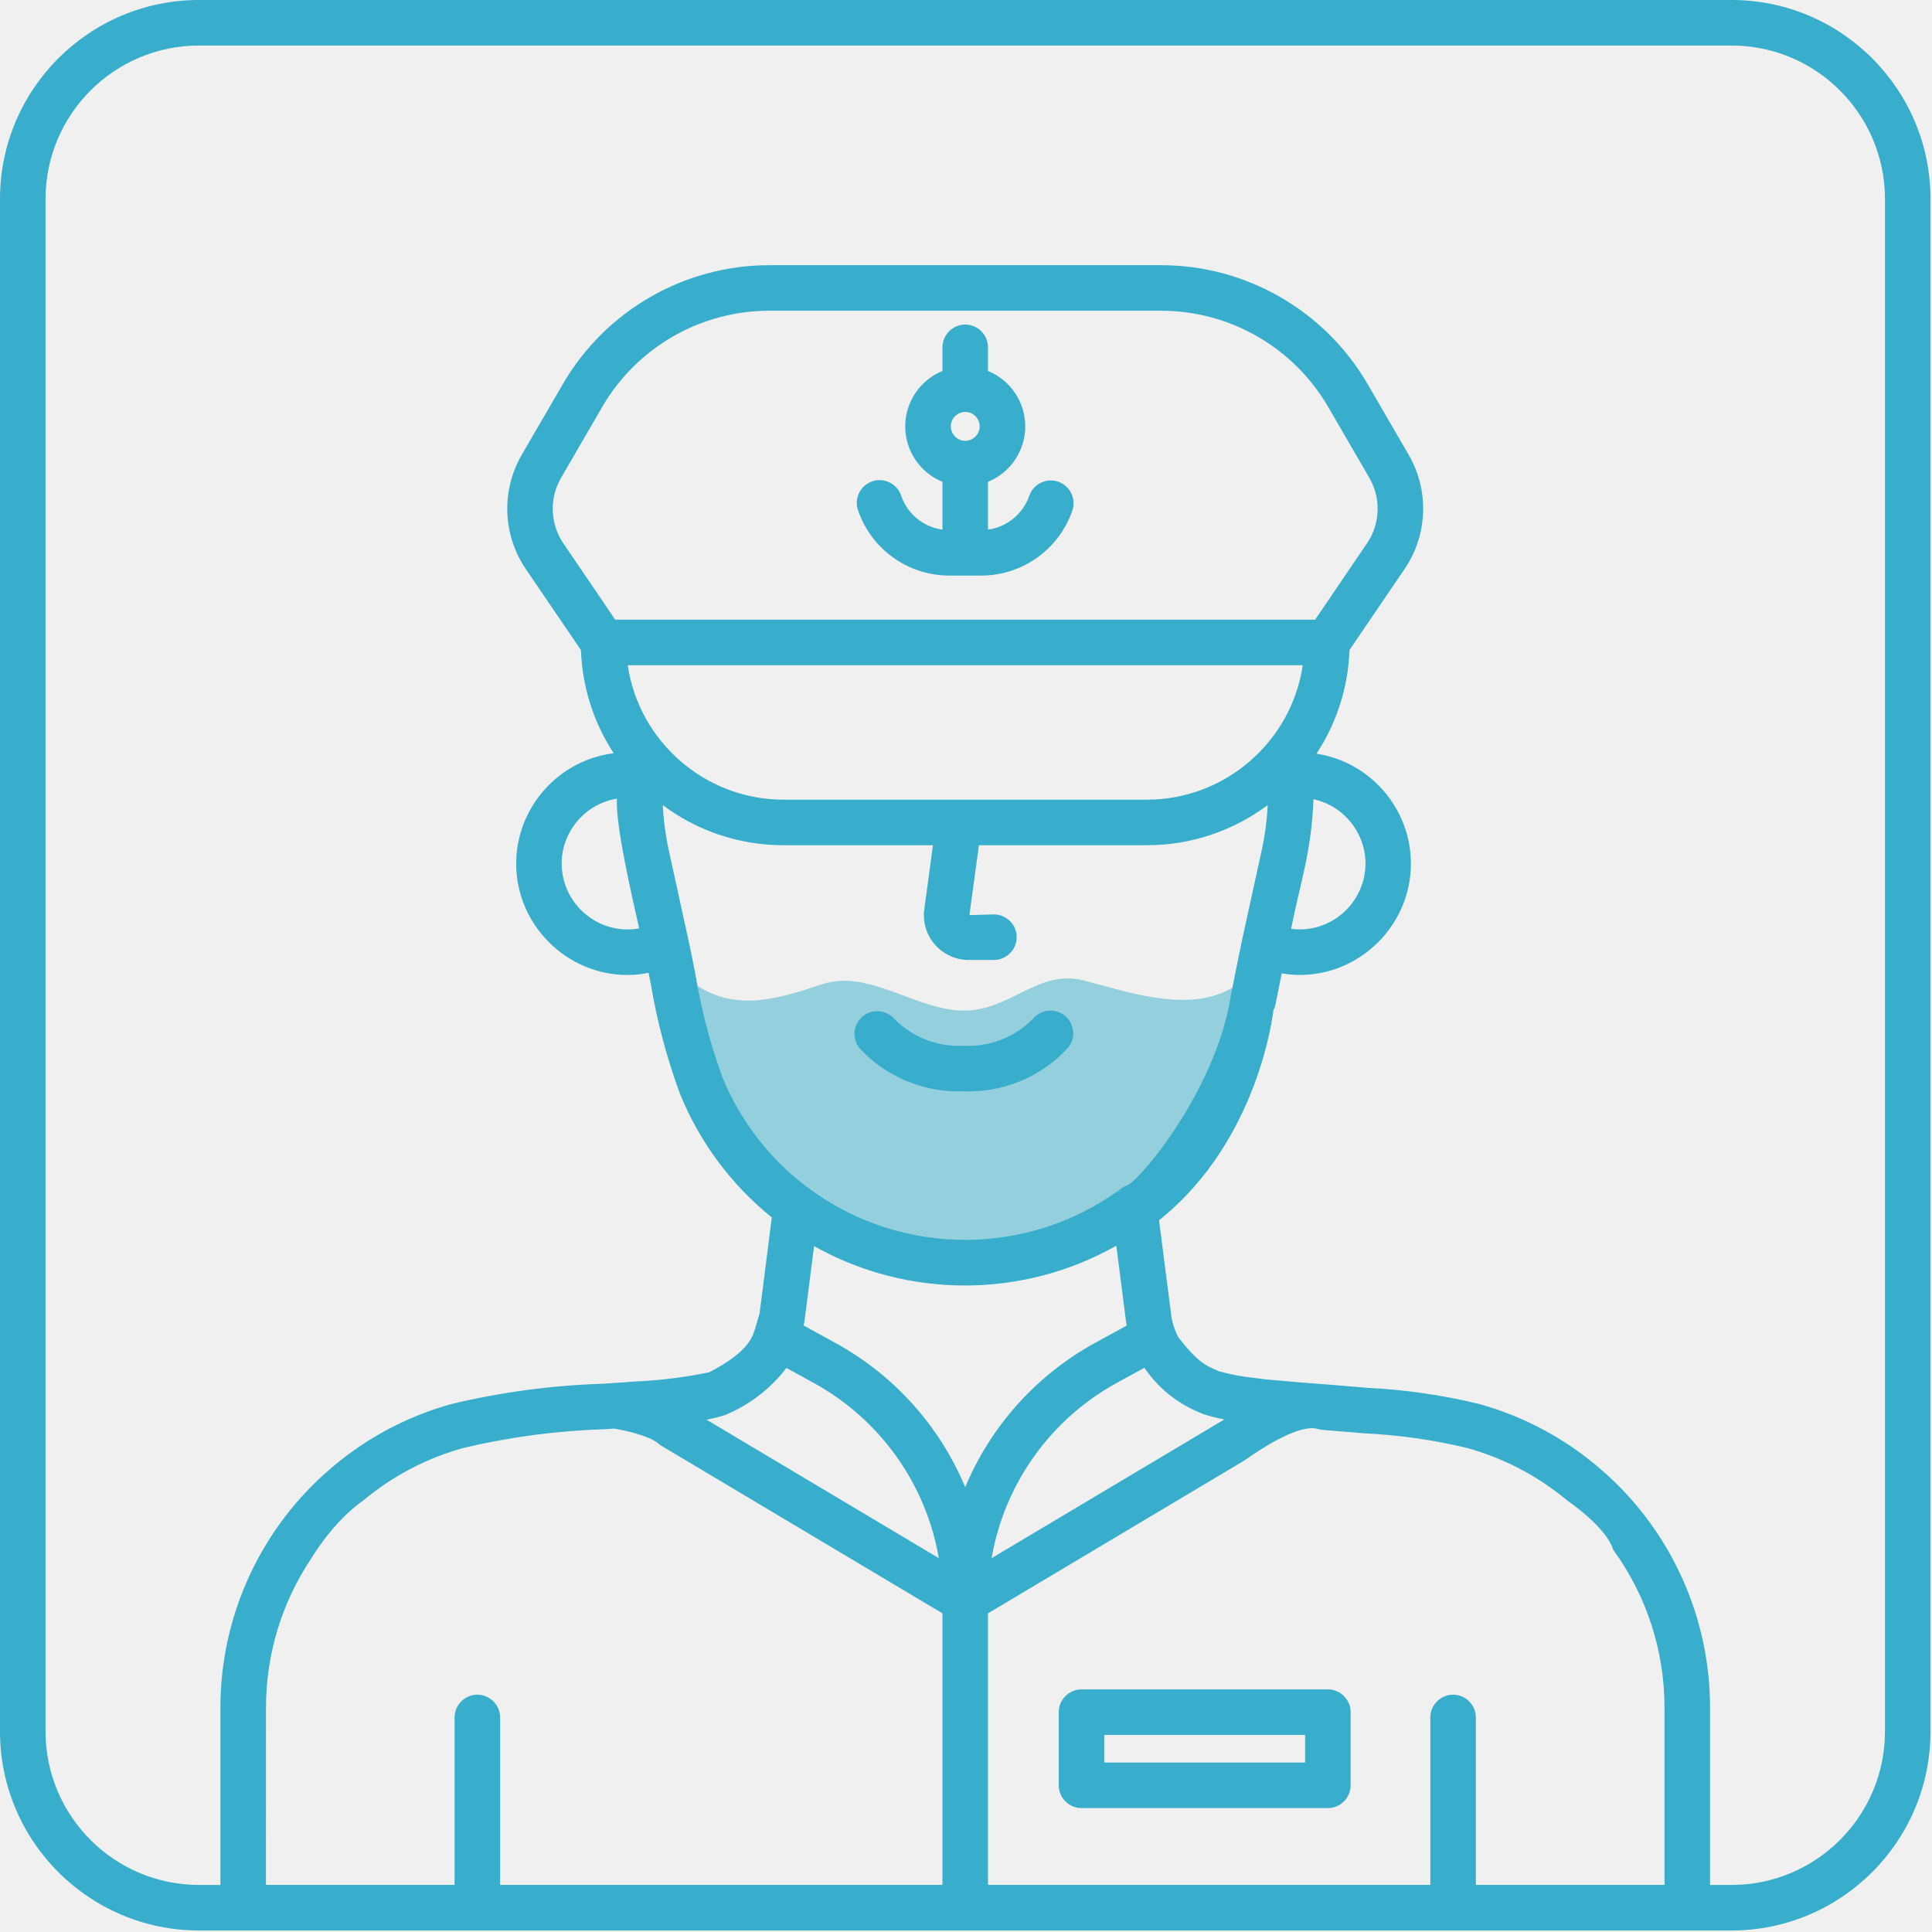
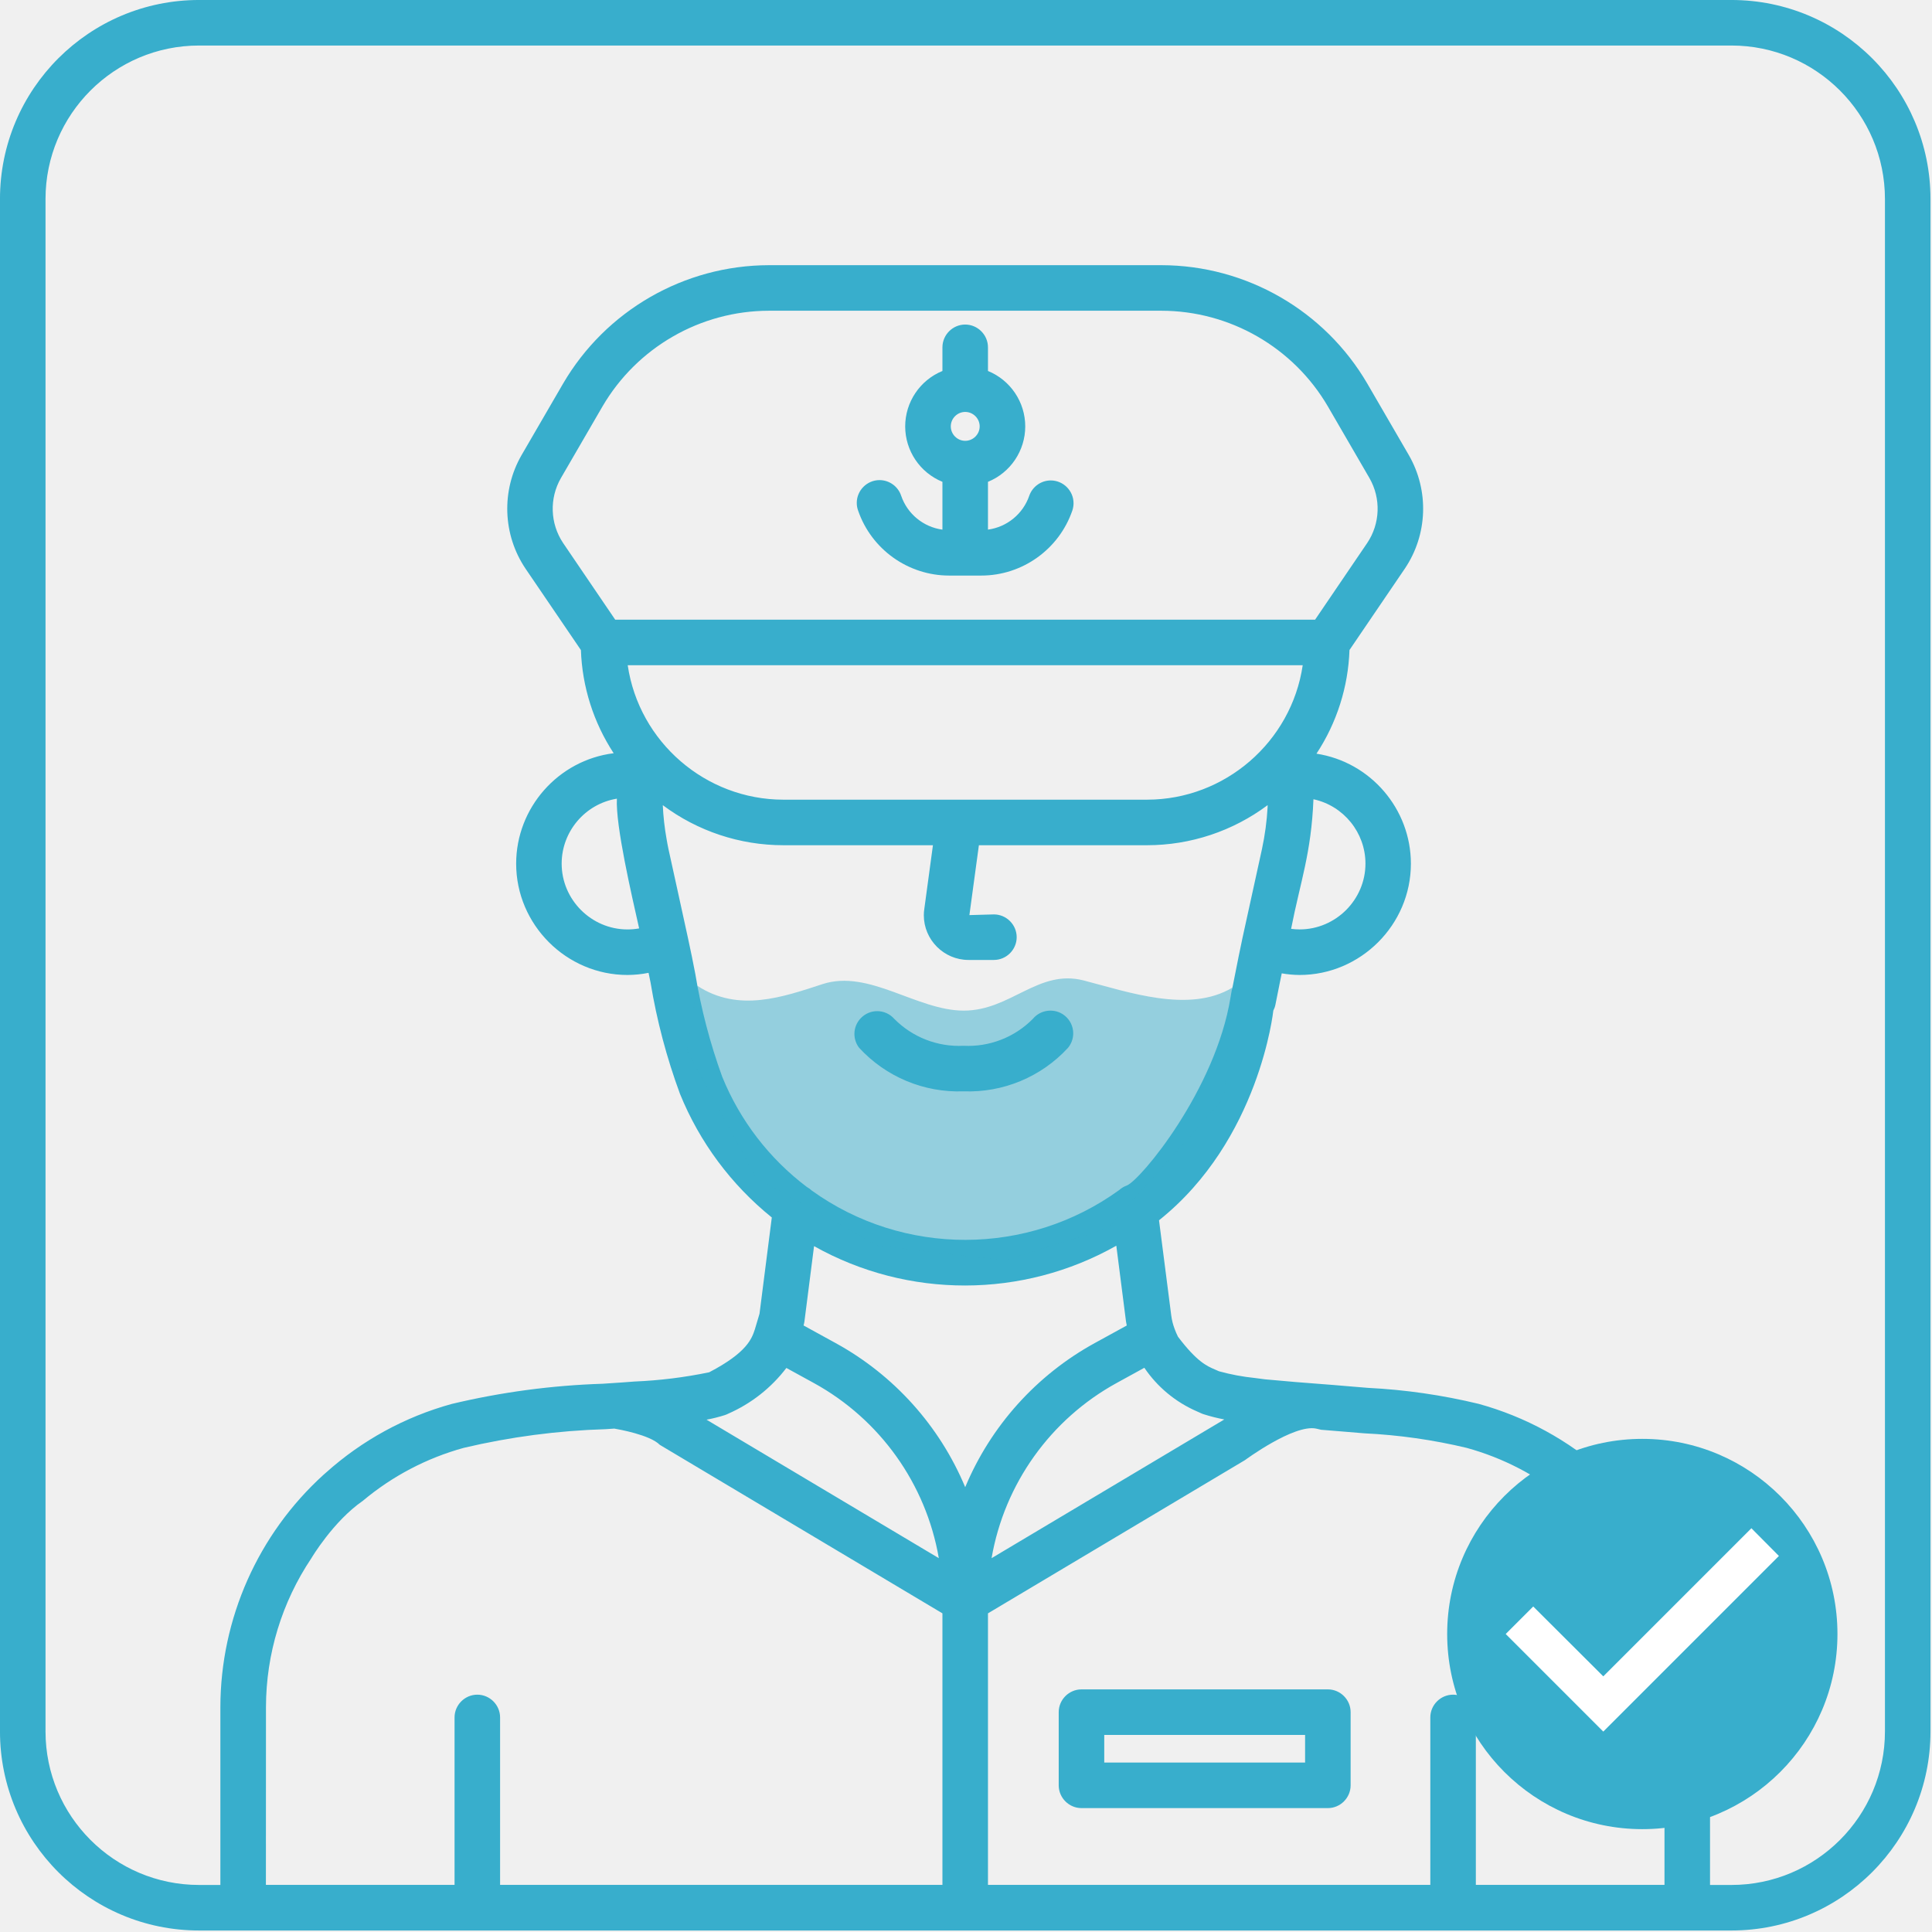
<svg xmlns="http://www.w3.org/2000/svg" width="100%" height="100%" viewBox="0 0 594 594" version="1.1" xml:space="preserve" style="fill-rule:evenodd;clip-rule:evenodd;stroke-linejoin:round;stroke-miterlimit:2;">
  <g transform="matrix(1,0,0,1,-3300.24,-1219.71)">
-     <g transform="matrix(1,0,0,1,4531.7,638.556)">
-       <g transform="matrix(1,0,0,1,-4200.04,137.275)">
-         <path d="M3324.93,819.062L3328.7,848.394C3328.88,849.795 3329.24,851.17 3329.74,852.49C3330.03,853.298 3330.38,854.087 3330.76,854.854C3336.57,862.55 3339.64,863.87 3342.12,864.934C3342.55,865.118 3342.96,865.298 3343.37,865.482C3347.01,866.484 3350.72,867.178 3354.48,867.558L3357.53,867.958C3361.04,868.286 3364.12,868.558 3366.84,868.782C3369.64,869.014 3372,869.182 3374.24,869.362C3377.16,869.586 3379.84,869.79 3382.93,870.066C3385,870.246 3387.09,870.414 3389.18,870.582C3400.65,871.155 3412.04,872.802 3423.21,875.502C3437.57,879.451 3450.83,886.689 3461.91,896.642C3462.16,896.828 3462.39,897.031 3462.61,897.25C3482.77,915.542 3494.3,941.52 3494.34,968.742L3494.34,968.734L3494.34,1030.41C3494.34,1034.25 3491.18,1037.41 3487.34,1037.41L3043.34,1037.41C3039.5,1037.41 3036.35,1034.25 3036.34,1030.41L3036.34,968.742C3036.39,941.524 3047.93,915.554 3068.09,897.27C3068.31,897.052 3068.54,896.849 3068.79,896.662C3079.88,886.709 3093.13,879.471 3107.49,875.522C3122.7,871.896 3138.24,869.817 3153.86,869.318C3159.6,868.938 3160.81,868.866 3163.59,868.638C3171.33,868.318 3179.03,867.367 3186.62,865.794C3198.3,859.702 3199.73,855.434 3200.67,852.594C3201.9,848.546 3201.8,848.734 3202.1,847.794L3205.88,818.194C3193.4,808.128 3183.68,795.05 3177.65,780.194C3173.56,769.111 3170.53,757.665 3168.61,746.01C3168.41,744.99 3168.21,744.01 3167.99,742.978C3165.87,743.405 3163.71,743.626 3161.54,743.638C3161.53,743.638 3161.51,743.638 3161.5,743.638C3142.72,743.638 3127.28,728.19 3127.28,709.418C3127.28,692.241 3140.21,677.591 3157.26,675.462C3151.07,666.007 3147.58,655.035 3147.19,643.742L3130.18,618.742C3123.14,608.308 3122.66,594.716 3128.94,583.81L3141.69,561.85C3154.81,539.352 3178.95,525.454 3204.99,525.41L3325.7,525.41C3351.74,525.452 3375.88,539.352 3388.99,561.854L3401.74,583.81C3408.02,594.714 3407.54,608.298 3400.49,618.726L3383.49,643.726C3383.1,655.08 3379.59,666.11 3373.34,675.602C3389.97,678.153 3402.37,692.603 3402.37,709.422C3402.37,728.192 3386.92,743.638 3368.15,743.638C3368.15,743.638 3368.15,743.638 3368.14,743.638C3366.3,743.623 3364.47,743.456 3362.66,743.138C3362.47,744.106 3362.26,745.054 3362.07,746.026C3361.63,748.27 3361.19,750.518 3360.72,752.77C3360.59,753.42 3360.37,754.034 3360.07,754.6L3360.07,754.6C3360.07,754.6 3355.87,794.376 3324.93,819.062ZM3374.76,883.464C3374.1,883.298 3373.59,883.177 3373.24,883.106C3366.39,881.694 3351.38,892.783 3351.38,892.783L3272.34,939.906L3272.34,1023.41L3408.34,1023.41L3408.34,971.91C3408.34,968.07 3411.5,964.91 3415.34,964.91C3419.18,964.91 3422.34,968.07 3422.34,971.91L3422.34,1023.41L3480.34,1023.41L3480.34,968.742C3480.32,951.485 3474.88,934.668 3464.79,920.672L3464.56,920.342C3462.44,913.335 3450.56,905.314 3450.56,905.314L3450.13,904.959C3441.16,897.54 3430.72,892.108 3419.49,889.026C3409.17,886.561 3398.64,885.065 3388.04,884.558C3385.92,884.39 3383.8,884.218 3381.68,884.03C3379.22,883.81 3377.02,883.636 3374.76,883.464ZM3157.44,883.106L3154.77,883.286C3140.08,883.725 3125.47,885.648 3111.17,889.026C3099.78,892.162 3089.19,897.718 3080.14,905.314C3071.01,911.629 3064.33,922.942 3064.33,922.942L3064.33,922.942C3055.26,936.469 3050.38,952.407 3050.36,968.738L3050.34,1023.41L3108.34,1023.41L3108.34,971.91C3108.34,968.07 3111.5,964.91 3115.34,964.91C3119.18,964.91 3122.34,968.07 3122.34,971.91L3122.34,1023.41L3258.34,1023.41L3258.34,939.906L3171.44,888.098C3168.45,885.037 3158.76,883.328 3157.57,883.126L3157.44,883.106ZM3383.84,970.286L3383.84,992.786C3383.84,996.626 3380.68,999.786 3376.84,999.786L3301.09,999.786C3297.25,999.784 3294.09,996.625 3294.09,992.786L3294.09,970.286C3294.09,966.446 3297.25,963.286 3301.09,963.286L3376.85,963.286C3380.68,963.286 3383.84,966.444 3383.84,970.282C3383.84,970.283 3383.84,970.284 3383.84,970.286ZM3369.84,977.286L3308.09,977.286L3308.09,985.786L3369.84,985.786L3369.84,977.286ZM3185.81,880.366L3257.23,922.942C3253.28,900.09 3239.12,880.245 3218.79,869.086L3210.36,864.462C3205.69,870.592 3199.53,875.432 3192.47,878.526C3192.13,878.7 3191.77,878.848 3191.41,878.966C3189.57,879.549 3187.7,880.017 3185.81,880.366ZM3320.42,864.406L3311.9,869.086C3291.57,880.245 3277.4,900.09 3273.45,922.942L3341.23,882.542L3345,880.294C3342.84,879.889 3340.7,879.348 3338.6,878.674C3338.3,878.578 3338,878.459 3337.72,878.318C3337.36,878.142 3336.97,877.982 3336.58,877.81C3330.03,874.967 3324.42,870.317 3320.42,864.406ZM3218.87,827.01L3215.91,850.174C3215.85,850.588 3215.76,850.996 3215.64,851.394L3225.52,856.822C3243.43,866.648 3257.47,882.27 3265.34,901.114C3273.22,882.269 3287.26,866.645 3305.16,856.814L3315.01,851.41C3314.95,851.01 3314.84,850.586 3314.78,850.174L3311.8,826.878C3283.01,843.143 3247.71,843.193 3218.87,827.01ZM3347.59,747.094C3347.84,745.836 3348.09,744.579 3348.34,743.322C3349.03,739.798 3349.73,736.298 3350.47,732.846L3350.47,732.806L3354.34,715.158L3356.59,704.886C3357.5,700.641 3358.08,696.33 3358.32,691.994L3358.32,691.426C3347.62,699.419 3334.62,703.742 3321.27,703.746L3269.55,703.746L3266.63,725.23L3274.17,725.018C3278.01,725.018 3281.17,728.178 3281.17,732.018C3281.17,735.858 3278.01,739.018 3274.17,739.018L3266.34,739.018C3258.81,739.018 3252.62,732.824 3252.62,725.298C3252.62,724.608 3252.67,723.92 3252.78,723.238L3255.42,703.746L3209.4,703.746C3196.05,703.742 3183.05,699.419 3172.36,691.426C3172.52,694.925 3172.91,698.409 3173.53,701.858C3173.71,702.87 3173.88,703.882 3174.1,704.886L3176.94,717.81L3180.14,732.446C3180.94,736.026 3181.64,739.646 3182.36,743.306C3184.13,754.079 3186.9,764.665 3190.63,774.926C3196.09,788.364 3205.08,800.078 3216.66,808.822C3217.21,809.119 3217.72,809.491 3218.18,809.926C3246.36,830.2 3284.6,830.128 3312.71,809.746C3313.4,809.129 3314.18,808.675 3315.01,808.383L3315.01,808.383C3319.32,806.649 3342.27,778.994 3346.91,750.569C3346.94,750.367 3346.97,750.164 3347.01,749.962C3347.18,748.834 3347.38,747.885 3347.59,747.094ZM3295.99,756.182C3297.61,757.51 3298.55,759.494 3298.55,761.583C3298.55,763.207 3297.98,764.781 3296.95,766.034C3288.73,774.975 3276.98,779.868 3264.84,779.41C3252.7,779.866 3240.95,774.969 3232.73,766.026C3231.79,764.803 3231.28,763.302 3231.28,761.759C3231.28,757.919 3234.44,754.759 3238.28,754.759C3240.29,754.759 3242.2,755.623 3243.53,757.13C3249.13,762.799 3256.89,765.815 3264.84,765.41C3272.79,765.812 3280.55,762.799 3286.14,757.134C3288.59,754.173 3293.03,753.743 3295.99,756.182ZM3165.09,729.318C3162.78,719.006 3157.82,697.758 3158.25,689.43C3148.5,691.02 3141.27,699.525 3141.27,709.402C3141.27,720.503 3150.4,729.638 3161.51,729.638C3161.51,729.638 3161.52,729.638 3161.53,729.638C3162.73,729.639 3163.93,729.532 3165.11,729.318L3165.09,729.318ZM3372.41,689.61C3371.74,706.314 3368.36,715.014 3365.54,729.454C3366.41,729.57 3367.27,729.629 3368.14,729.63C3368.15,729.63 3368.16,729.63 3368.16,729.63C3379.26,729.63 3388.4,720.495 3388.4,709.394C3388.4,699.892 3381.7,691.607 3372.41,689.61ZM3369.11,648.41L3161.58,648.41C3165.06,672.028 3185.53,689.716 3209.4,689.742L3321.28,689.742C3345.16,689.716 3365.62,672.028 3369.11,648.41ZM3141.74,610.866L3157.74,634.41L3372.91,634.41L3388.91,610.866C3392.95,604.892 3393.22,597.112 3389.63,590.866L3376.88,568.894C3366.27,550.691 3346.74,539.447 3325.68,539.414L3204.99,539.414C3183.93,539.448 3164.4,550.692 3153.79,568.894L3141.05,590.85C3137.44,597.097 3137.71,604.884 3141.74,610.866ZM3232.42,600.874C3232.14,600.109 3232,599.302 3232,598.489C3232,594.649 3235.16,591.489 3239,591.489C3242.02,591.489 3244.72,593.445 3245.66,596.318C3247.57,601.896 3252.5,605.93 3258.34,606.718L3258.34,592.018C3251.43,589.201 3246.89,582.443 3246.89,574.978C3246.89,567.512 3251.43,560.755 3258.34,557.938L3258.34,550.662C3258.34,546.822 3261.5,543.662 3265.34,543.662C3269.18,543.662 3272.34,546.822 3272.34,550.662L3272.34,557.938C3279.26,560.755 3283.8,567.512 3283.8,574.978C3283.8,582.443 3279.26,589.201 3272.34,592.018L3272.34,606.71C3278.19,605.922 3283.11,601.888 3285.03,596.31C3286.01,593.494 3288.67,591.592 3291.65,591.592C3295.49,591.592 3298.65,594.751 3298.65,598.59C3298.65,599.366 3298.52,600.136 3298.27,600.87C3294.16,612.791 3282.88,620.842 3270.27,620.838L3260.41,620.838C3247.81,620.841 3236.52,612.792 3232.42,600.874ZM3265.34,579.41C3265.34,579.41 3265.35,579.41 3265.35,579.41C3267.78,579.41 3269.79,577.405 3269.79,574.97C3269.79,572.534 3267.78,570.53 3265.35,570.53C3262.91,570.53 3260.91,572.534 3260.91,574.97C3260.91,577.404 3262.91,579.408 3265.34,579.41Z" style="fill:rgb(56,174,204);fill-rule:nonzero;" />
-       </g>
-     </g>
-     <g transform="matrix(1,0,0,1,4531.7,638.556)">
-       <g transform="matrix(1,0,0,1,-4200.04,137.275)">
-         <path d="M3183,746.971C3195.72,755.279 3209.31,750.404 3221.52,746.437C3235.76,741.81 3250.48,754.6 3264.91,754.6C3279.34,754.6 3287.81,741.726 3301.77,745.326C3315.15,748.774 3334.18,755.56 3347.48,747.529L3345,781.41L3309.23,821.43L3277.39,831.424L3238.44,826.878L3201.15,806.083L3179.85,767.02L3183,746.971Z" style="fill:rgb(56,174,204);fill-opacity:0.5;" />
-       </g>
-     </g>
-     <g transform="matrix(1,0,0,1,4531.7,638.556)">
-       <g transform="matrix(1,0,0,1,-2670.64,10.6202)">
-         <path d="M2032.72,631.731C2032.72,597.953 2005.3,570.53 1971.52,570.53L1500.39,570.53C1466.61,570.53 1439.18,597.953 1439.18,631.731L1439.18,1102.86C1439.18,1136.64 1466.61,1164.07 1500.39,1164.07L1971.52,1164.07C2005.3,1164.07 2032.72,1136.64 2032.72,1102.86L2032.72,631.731ZM2018.72,631.731L2018.72,1102.86C2018.72,1128.91 1997.57,1150.07 1971.52,1150.07C1971.52,1150.07 1500.39,1150.07 1500.39,1150.07C1474.34,1150.07 1453.18,1128.91 1453.18,1102.86C1453.18,1102.86 1453.18,631.731 1453.18,631.731C1453.18,605.68 1474.34,584.53 1500.39,584.53L1971.52,584.53C1997.57,584.53 2018.72,605.68 2018.72,631.731Z" style="fill:rgb(56,174,204);" />
+     <g transform="matrix(1,0,0,1,4089.83,736.806)">
+       <g transform="matrix(1,0,0,1,441.864,-98.2497)">
+         <g transform="matrix(1,0,0,1,-4200.04,137.275)">
+           <path d="M3324.93,819.062L3328.7,848.394C3328.88,849.795 3329.24,851.17 3329.74,852.49C3330.03,853.298 3330.38,854.087 3330.76,854.854C3336.57,862.55 3339.64,863.87 3342.12,864.934C3342.55,865.118 3342.96,865.298 3343.37,865.482C3347.01,866.484 3350.72,867.178 3354.48,867.558L3357.53,867.958C3361.04,868.286 3364.12,868.558 3366.84,868.782C3369.64,869.014 3372,869.182 3374.24,869.362C3377.16,869.586 3379.84,869.79 3382.93,870.066C3385,870.246 3387.09,870.414 3389.18,870.582C3400.65,871.155 3412.04,872.802 3423.21,875.502C3437.57,879.451 3450.83,886.689 3461.91,896.642C3462.16,896.828 3462.39,897.031 3462.61,897.25C3482.77,915.542 3494.3,941.52 3494.34,968.742L3494.34,968.734L3494.34,1030.41C3494.34,1034.25 3491.18,1037.41 3487.34,1037.41L3043.34,1037.41C3039.5,1037.41 3036.35,1034.25 3036.34,1030.41L3036.34,968.742C3036.39,941.524 3047.93,915.554 3068.09,897.27C3068.31,897.052 3068.54,896.849 3068.79,896.662C3079.88,886.709 3093.13,879.471 3107.49,875.522C3122.7,871.896 3138.24,869.817 3153.86,869.318C3159.6,868.938 3160.81,868.866 3163.59,868.638C3171.33,868.318 3179.03,867.367 3186.62,865.794C3198.3,859.702 3199.73,855.434 3200.67,852.594C3201.9,848.546 3201.8,848.734 3202.1,847.794L3205.88,818.194C3193.4,808.128 3183.68,795.05 3177.65,780.194C3173.56,769.111 3170.53,757.665 3168.61,746.01C3168.41,744.99 3168.21,744.01 3167.99,742.978C3165.87,743.405 3163.71,743.626 3161.54,743.638C3161.53,743.638 3161.51,743.638 3161.5,743.638C3142.72,743.638 3127.28,728.19 3127.28,709.418C3127.28,692.241 3140.21,677.591 3157.26,675.462C3151.07,666.007 3147.58,655.035 3147.19,643.742L3130.18,618.742C3123.14,608.308 3122.66,594.716 3128.94,583.81L3141.69,561.85C3154.81,539.352 3178.95,525.454 3204.99,525.41L3325.7,525.41C3351.74,525.452 3375.88,539.352 3388.99,561.854L3401.74,583.81C3408.02,594.714 3407.54,608.298 3400.49,618.726L3383.49,643.726C3383.1,655.08 3379.59,666.11 3373.34,675.602C3389.97,678.153 3402.37,692.603 3402.37,709.422C3402.37,728.192 3386.92,743.638 3368.15,743.638C3368.15,743.638 3368.15,743.638 3368.14,743.638C3366.3,743.623 3364.47,743.456 3362.66,743.138C3362.47,744.106 3362.26,745.054 3362.07,746.026C3361.63,748.27 3361.19,750.518 3360.72,752.77C3360.59,753.42 3360.37,754.034 3360.07,754.6L3360.07,754.6C3360.07,754.6 3355.87,794.376 3324.93,819.062ZM3374.76,883.464C3374.1,883.298 3373.59,883.177 3373.24,883.106C3366.39,881.694 3351.38,892.783 3351.38,892.783L3272.34,939.906L3272.34,1023.41L3408.34,1023.41L3408.34,971.91C3408.34,968.07 3411.5,964.91 3415.34,964.91C3419.18,964.91 3422.34,968.07 3422.34,971.91L3422.34,1023.41L3480.34,1023.41L3480.34,968.742C3480.32,951.485 3474.88,934.668 3464.79,920.672L3464.56,920.342C3462.44,913.335 3450.56,905.314 3450.56,905.314L3450.13,904.959C3441.16,897.54 3430.72,892.108 3419.49,889.026C3409.17,886.561 3398.64,885.065 3388.04,884.558C3385.92,884.39 3383.8,884.218 3381.68,884.03C3379.22,883.81 3377.02,883.636 3374.76,883.464ZM3157.44,883.106L3154.77,883.286C3140.08,883.725 3125.47,885.648 3111.17,889.026C3099.78,892.162 3089.19,897.718 3080.14,905.314C3071.01,911.629 3064.33,922.942 3064.33,922.942L3064.33,922.942C3055.26,936.469 3050.38,952.407 3050.36,968.738L3050.34,1023.41L3108.34,1023.41L3108.34,971.91C3108.34,968.07 3111.5,964.91 3115.34,964.91C3119.18,964.91 3122.34,968.07 3122.34,971.91L3122.34,1023.41L3258.34,1023.41L3258.34,939.906L3171.44,888.098C3168.45,885.037 3158.76,883.328 3157.57,883.126L3157.44,883.106ZM3383.84,970.286L3383.84,992.786C3383.84,996.626 3380.68,999.786 3376.84,999.786L3301.09,999.786C3297.25,999.784 3294.09,996.625 3294.09,992.786L3294.09,970.286C3294.09,966.446 3297.25,963.286 3301.09,963.286L3376.85,963.286C3380.68,963.286 3383.84,966.444 3383.84,970.282C3383.84,970.283 3383.84,970.284 3383.84,970.286ZM3369.84,977.286L3308.09,977.286L3308.09,985.786L3369.84,985.786L3369.84,977.286ZM3185.81,880.366L3257.23,922.942C3253.28,900.09 3239.12,880.245 3218.79,869.086L3210.36,864.462C3205.69,870.592 3199.53,875.432 3192.47,878.526C3192.13,878.7 3191.77,878.848 3191.41,878.966C3189.57,879.549 3187.7,880.017 3185.81,880.366ZM3320.42,864.406L3311.9,869.086C3291.57,880.245 3277.4,900.09 3273.45,922.942L3341.23,882.542L3345,880.294C3342.84,879.889 3340.7,879.348 3338.6,878.674C3338.3,878.578 3338,878.459 3337.72,878.318C3337.36,878.142 3336.97,877.982 3336.58,877.81C3330.03,874.967 3324.42,870.317 3320.42,864.406ZM3218.87,827.01L3215.91,850.174C3215.85,850.588 3215.76,850.996 3215.64,851.394L3225.52,856.822C3243.43,866.648 3257.47,882.27 3265.34,901.114C3273.22,882.269 3287.26,866.645 3305.16,856.814L3315.01,851.41C3314.95,851.01 3314.84,850.586 3314.78,850.174L3311.8,826.878C3283.01,843.143 3247.71,843.193 3218.87,827.01ZM3347.59,747.094C3347.84,745.836 3348.09,744.579 3348.34,743.322C3349.03,739.798 3349.73,736.298 3350.47,732.846L3350.47,732.806L3354.34,715.158L3356.59,704.886C3357.5,700.641 3358.08,696.33 3358.32,691.994L3358.32,691.426C3347.62,699.419 3334.62,703.742 3321.27,703.746L3269.55,703.746L3266.63,725.23L3274.17,725.018C3278.01,725.018 3281.17,728.178 3281.17,732.018C3281.17,735.858 3278.01,739.018 3274.17,739.018L3266.34,739.018C3258.81,739.018 3252.62,732.824 3252.62,725.298C3252.62,724.608 3252.67,723.92 3252.78,723.238L3255.42,703.746L3209.4,703.746C3196.05,703.742 3183.05,699.419 3172.36,691.426C3172.52,694.925 3172.91,698.409 3173.53,701.858C3173.71,702.87 3173.88,703.882 3174.1,704.886L3176.94,717.81L3180.14,732.446C3180.94,736.026 3181.64,739.646 3182.36,743.306C3184.13,754.079 3186.9,764.665 3190.63,774.926C3196.09,788.364 3205.08,800.078 3216.66,808.822C3217.21,809.119 3217.72,809.491 3218.18,809.926C3246.36,830.2 3284.6,830.128 3312.71,809.746C3313.4,809.129 3314.18,808.675 3315.01,808.383L3315.01,808.383C3319.32,806.649 3342.27,778.994 3346.91,750.569C3346.94,750.367 3346.97,750.164 3347.01,749.962C3347.18,748.834 3347.38,747.885 3347.59,747.094ZM3295.99,756.182C3297.61,757.51 3298.55,759.494 3298.55,761.583C3298.55,763.207 3297.98,764.781 3296.95,766.034C3288.73,774.975 3276.98,779.868 3264.84,779.41C3252.7,779.866 3240.95,774.969 3232.73,766.026C3231.79,764.803 3231.28,763.302 3231.28,761.759C3231.28,757.919 3234.44,754.759 3238.28,754.759C3240.29,754.759 3242.2,755.623 3243.53,757.13C3249.13,762.799 3256.89,765.815 3264.84,765.41C3272.79,765.812 3280.55,762.799 3286.14,757.134C3288.59,754.173 3293.03,753.743 3295.99,756.182ZM3165.09,729.318C3162.78,719.006 3157.82,697.758 3158.25,689.43C3148.5,691.02 3141.27,699.525 3141.27,709.402C3141.27,720.503 3150.4,729.638 3161.51,729.638C3161.51,729.638 3161.52,729.638 3161.53,729.638C3162.73,729.639 3163.93,729.532 3165.11,729.318L3165.09,729.318ZM3372.41,689.61C3371.74,706.314 3368.36,715.014 3365.54,729.454C3366.41,729.57 3367.27,729.629 3368.14,729.63C3368.15,729.63 3368.16,729.63 3368.16,729.63C3379.26,729.63 3388.4,720.495 3388.4,709.394C3388.4,699.892 3381.7,691.607 3372.41,689.61ZM3369.11,648.41L3161.58,648.41C3165.06,672.028 3185.53,689.716 3209.4,689.742L3321.28,689.742C3345.16,689.716 3365.62,672.028 3369.11,648.41ZM3141.74,610.866L3157.74,634.41L3372.91,634.41L3388.91,610.866C3392.95,604.892 3393.22,597.112 3389.63,590.866L3376.88,568.894C3366.27,550.691 3346.74,539.447 3325.68,539.414L3204.99,539.414C3183.93,539.448 3164.4,550.692 3153.79,568.894L3141.05,590.85C3137.44,597.097 3137.71,604.884 3141.74,610.866ZM3232.42,600.874C3232.14,600.109 3232,599.302 3232,598.489C3232,594.649 3235.16,591.489 3239,591.489C3242.02,591.489 3244.72,593.445 3245.66,596.318C3247.57,601.896 3252.5,605.93 3258.34,606.718L3258.34,592.018C3251.43,589.201 3246.89,582.443 3246.89,574.978C3246.89,567.512 3251.43,560.755 3258.34,557.938L3258.34,550.662C3258.34,546.822 3261.5,543.662 3265.34,543.662C3269.18,543.662 3272.34,546.822 3272.34,550.662L3272.34,557.938C3279.26,560.755 3283.8,567.512 3283.8,574.978C3283.8,582.443 3279.26,589.201 3272.34,592.018L3272.34,606.71C3278.19,605.922 3283.11,601.888 3285.03,596.31C3286.01,593.494 3288.67,591.592 3291.65,591.592C3295.49,591.592 3298.65,594.751 3298.65,598.59C3298.65,599.366 3298.52,600.136 3298.27,600.87C3294.16,612.791 3282.88,620.842 3270.27,620.838L3260.41,620.838C3247.81,620.841 3236.52,612.792 3232.42,600.874ZM3265.34,579.41C3265.34,579.41 3265.35,579.41 3265.35,579.41C3267.78,579.41 3269.79,577.405 3269.79,574.97C3269.79,572.534 3267.78,570.53 3265.35,570.53C3262.91,570.53 3260.91,572.534 3260.91,574.97C3260.91,577.404 3262.91,579.408 3265.34,579.41Z" style="fill:rgb(56,174,204);fill-rule:nonzero;" />
+         </g>
+         <g transform="matrix(1,0,0,1,-4200.04,137.275)">
+           <path d="M3183,746.971C3195.72,755.279 3209.31,750.404 3221.52,746.437C3235.76,741.81 3250.48,754.6 3264.91,754.6C3279.34,754.6 3287.81,741.726 3301.77,745.326C3315.15,748.774 3334.18,755.56 3347.48,747.529L3345,781.41L3309.23,821.43L3277.39,831.424L3238.44,826.878L3201.15,806.083L3179.85,767.02L3183,746.971Z" style="fill:rgb(56,174,204);fill-opacity:0.5;" />
+         </g>
+         <g transform="matrix(1,0,0,1,-2670.64,10.6202)">
+           <path d="M2032.72,631.731C2032.72,597.953 2005.3,570.53 1971.52,570.53L1500.39,570.53C1466.61,570.53 1439.18,597.953 1439.18,631.731L1439.18,1102.86C1439.18,1136.64 1466.61,1164.07 1500.39,1164.07L1971.52,1164.07C2005.3,1164.07 2032.72,1136.64 2032.72,1102.86L2032.72,631.731ZM2018.72,631.731L2018.72,1102.86C2018.72,1128.91 1997.57,1150.07 1971.52,1150.07C1971.52,1150.07 1500.39,1150.07 1500.39,1150.07C1474.34,1150.07 1453.18,1128.91 1453.18,1102.86C1453.18,1102.86 1453.18,631.731 1453.18,631.731C1453.18,605.68 1474.34,584.53 1500.39,584.53L1971.52,584.53C1997.57,584.53 2018.72,605.68 2018.72,631.731Z" style="fill:rgb(56,174,204);" />
+         </g>
+         <g transform="matrix(0.617423,0,0,0.617423,-273.932,0.998047)">
+           <g transform="matrix(1,0,0,1,-4531.7,-638.556)">
+             <circle cx="3798.67" cy="2393.52" r="81.101" style="fill:white;" />
+           </g>
+           <g transform="matrix(9.71708,0,0,9.71708,-849.63,1636.71)">
+             <path d="M12,2C6.48,2 2,6.48 2,12C2,17.52 6.48,22 12,22C17.52,22 22,17.52 22,12C22,6.48 17.52,2 12,2ZM10,17L5,12L6.41,10.59L10,14.17L17.59,6.58L19,8L10,17Z" style="fill:rgb(56,174,204);fill-rule:nonzero;" />
+           </g>
+         </g>
      </g>
    </g>
  </g>
</svg>
